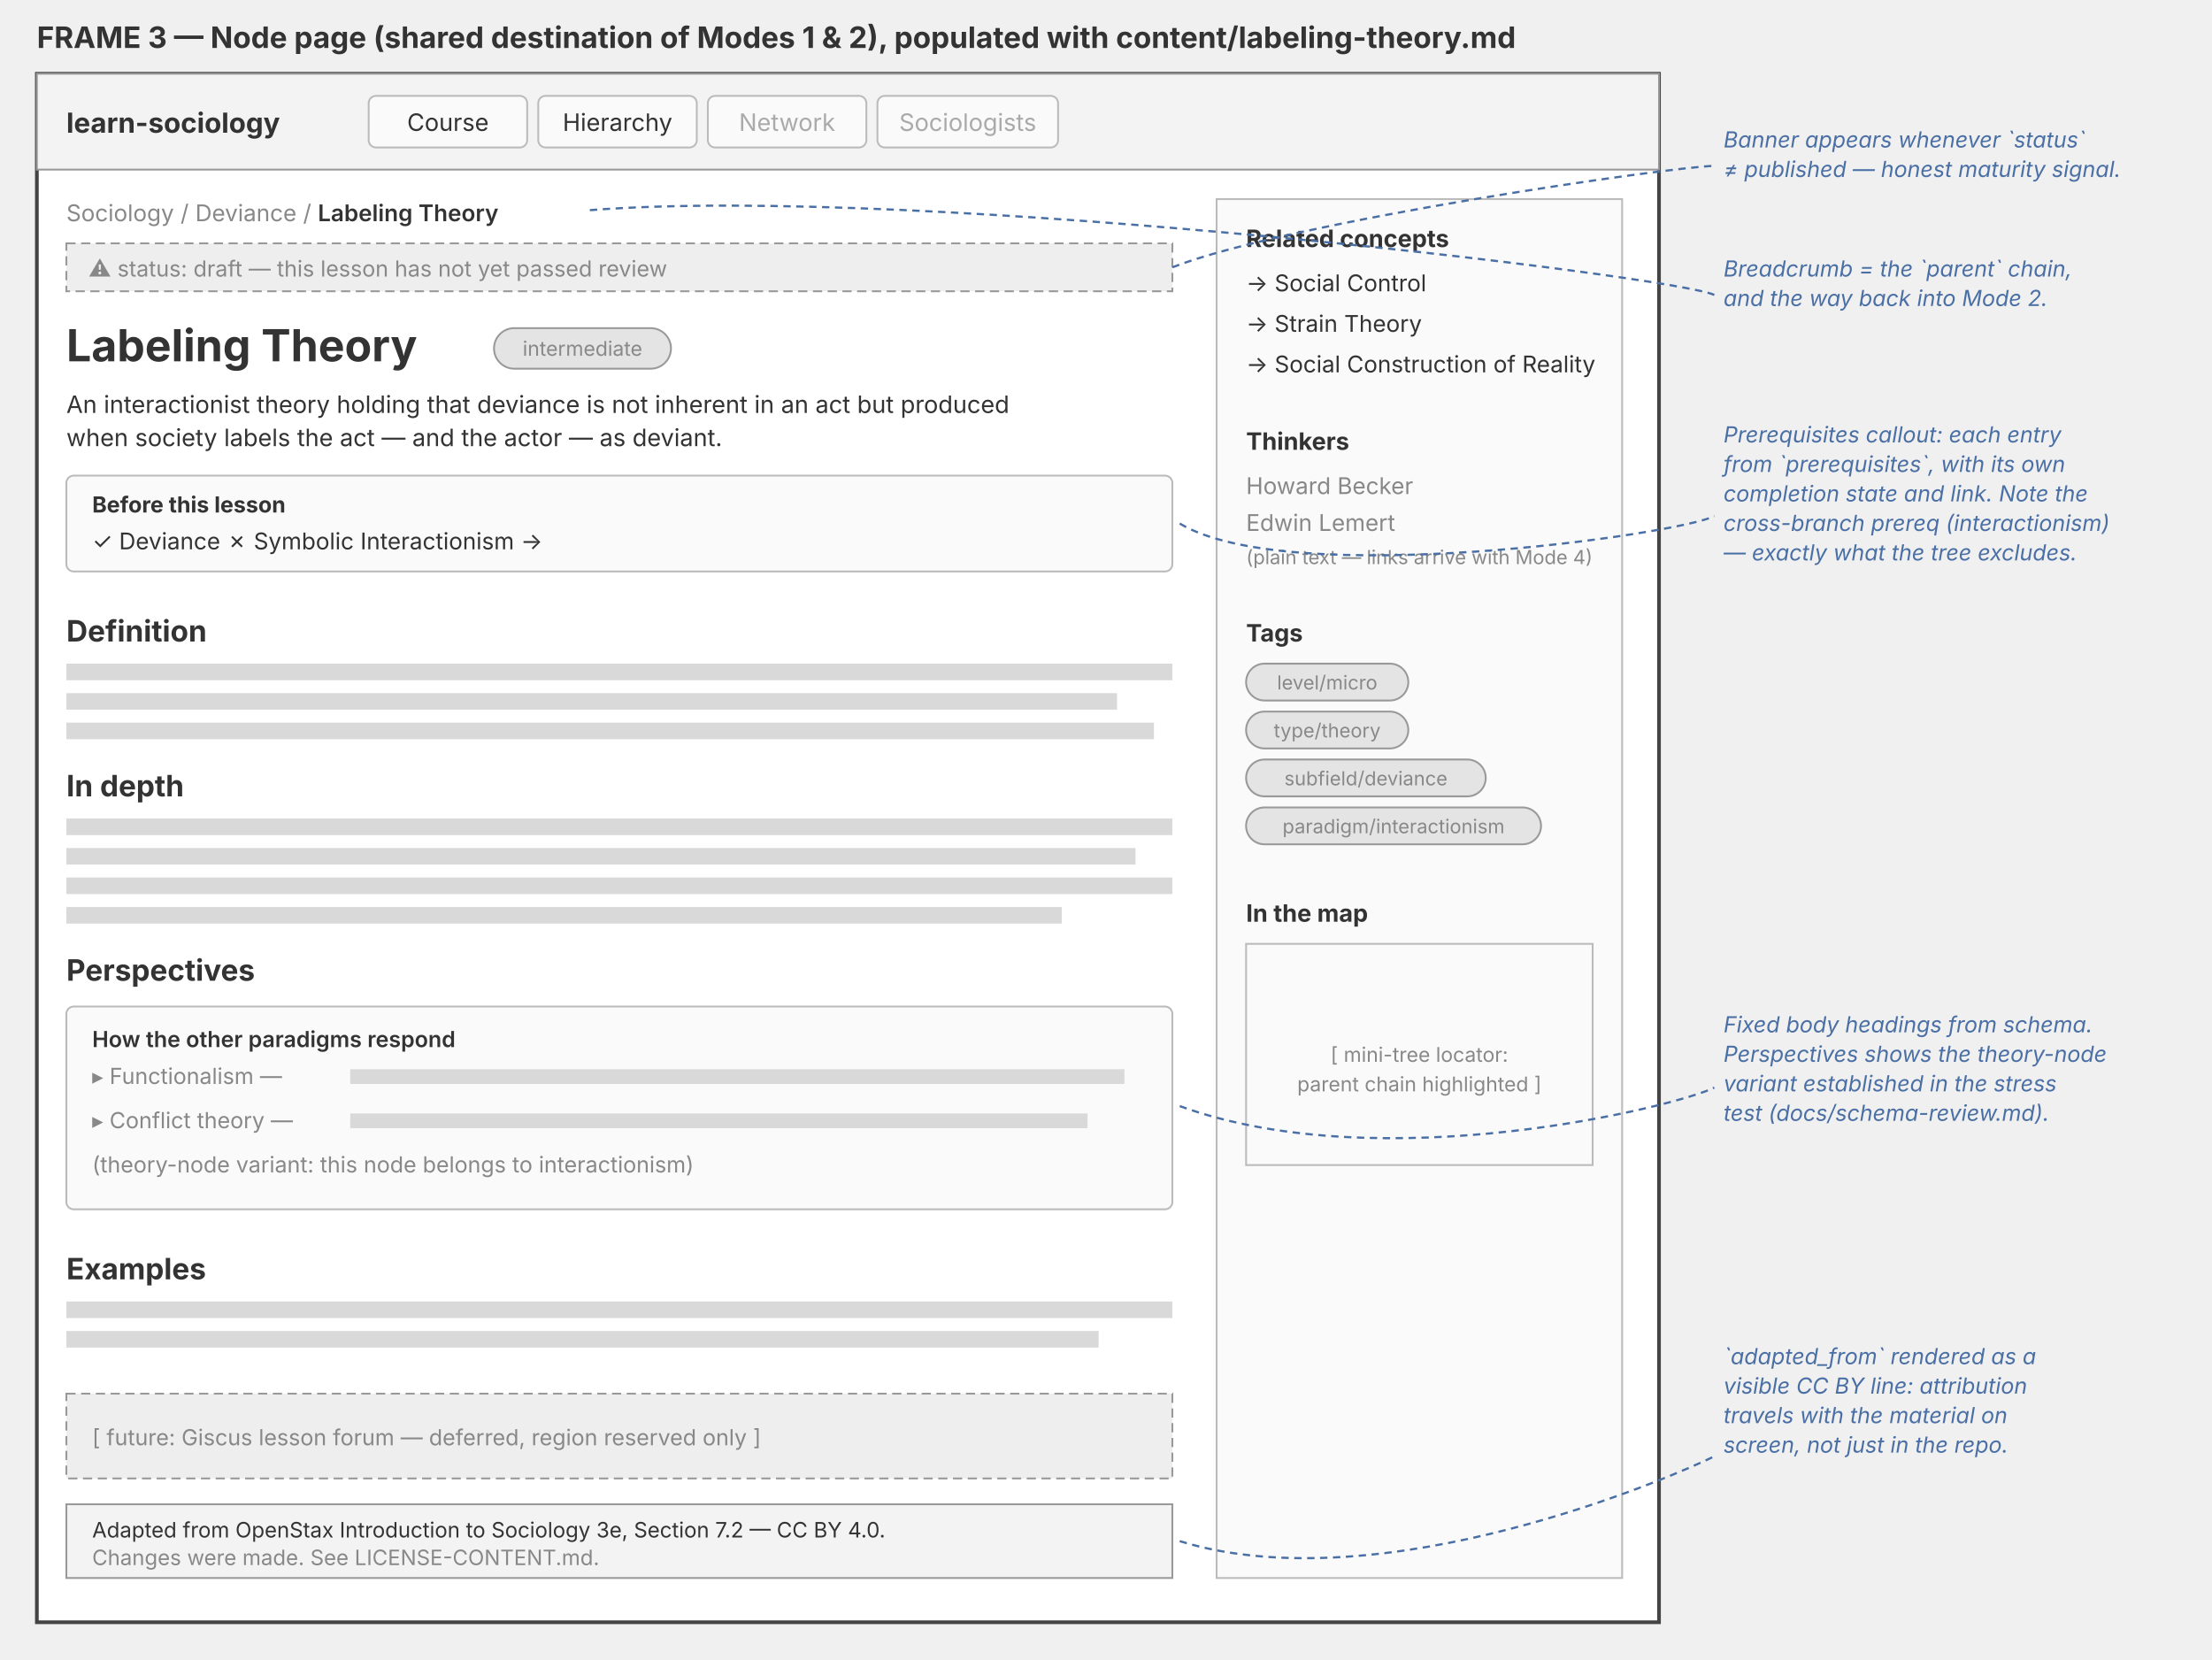
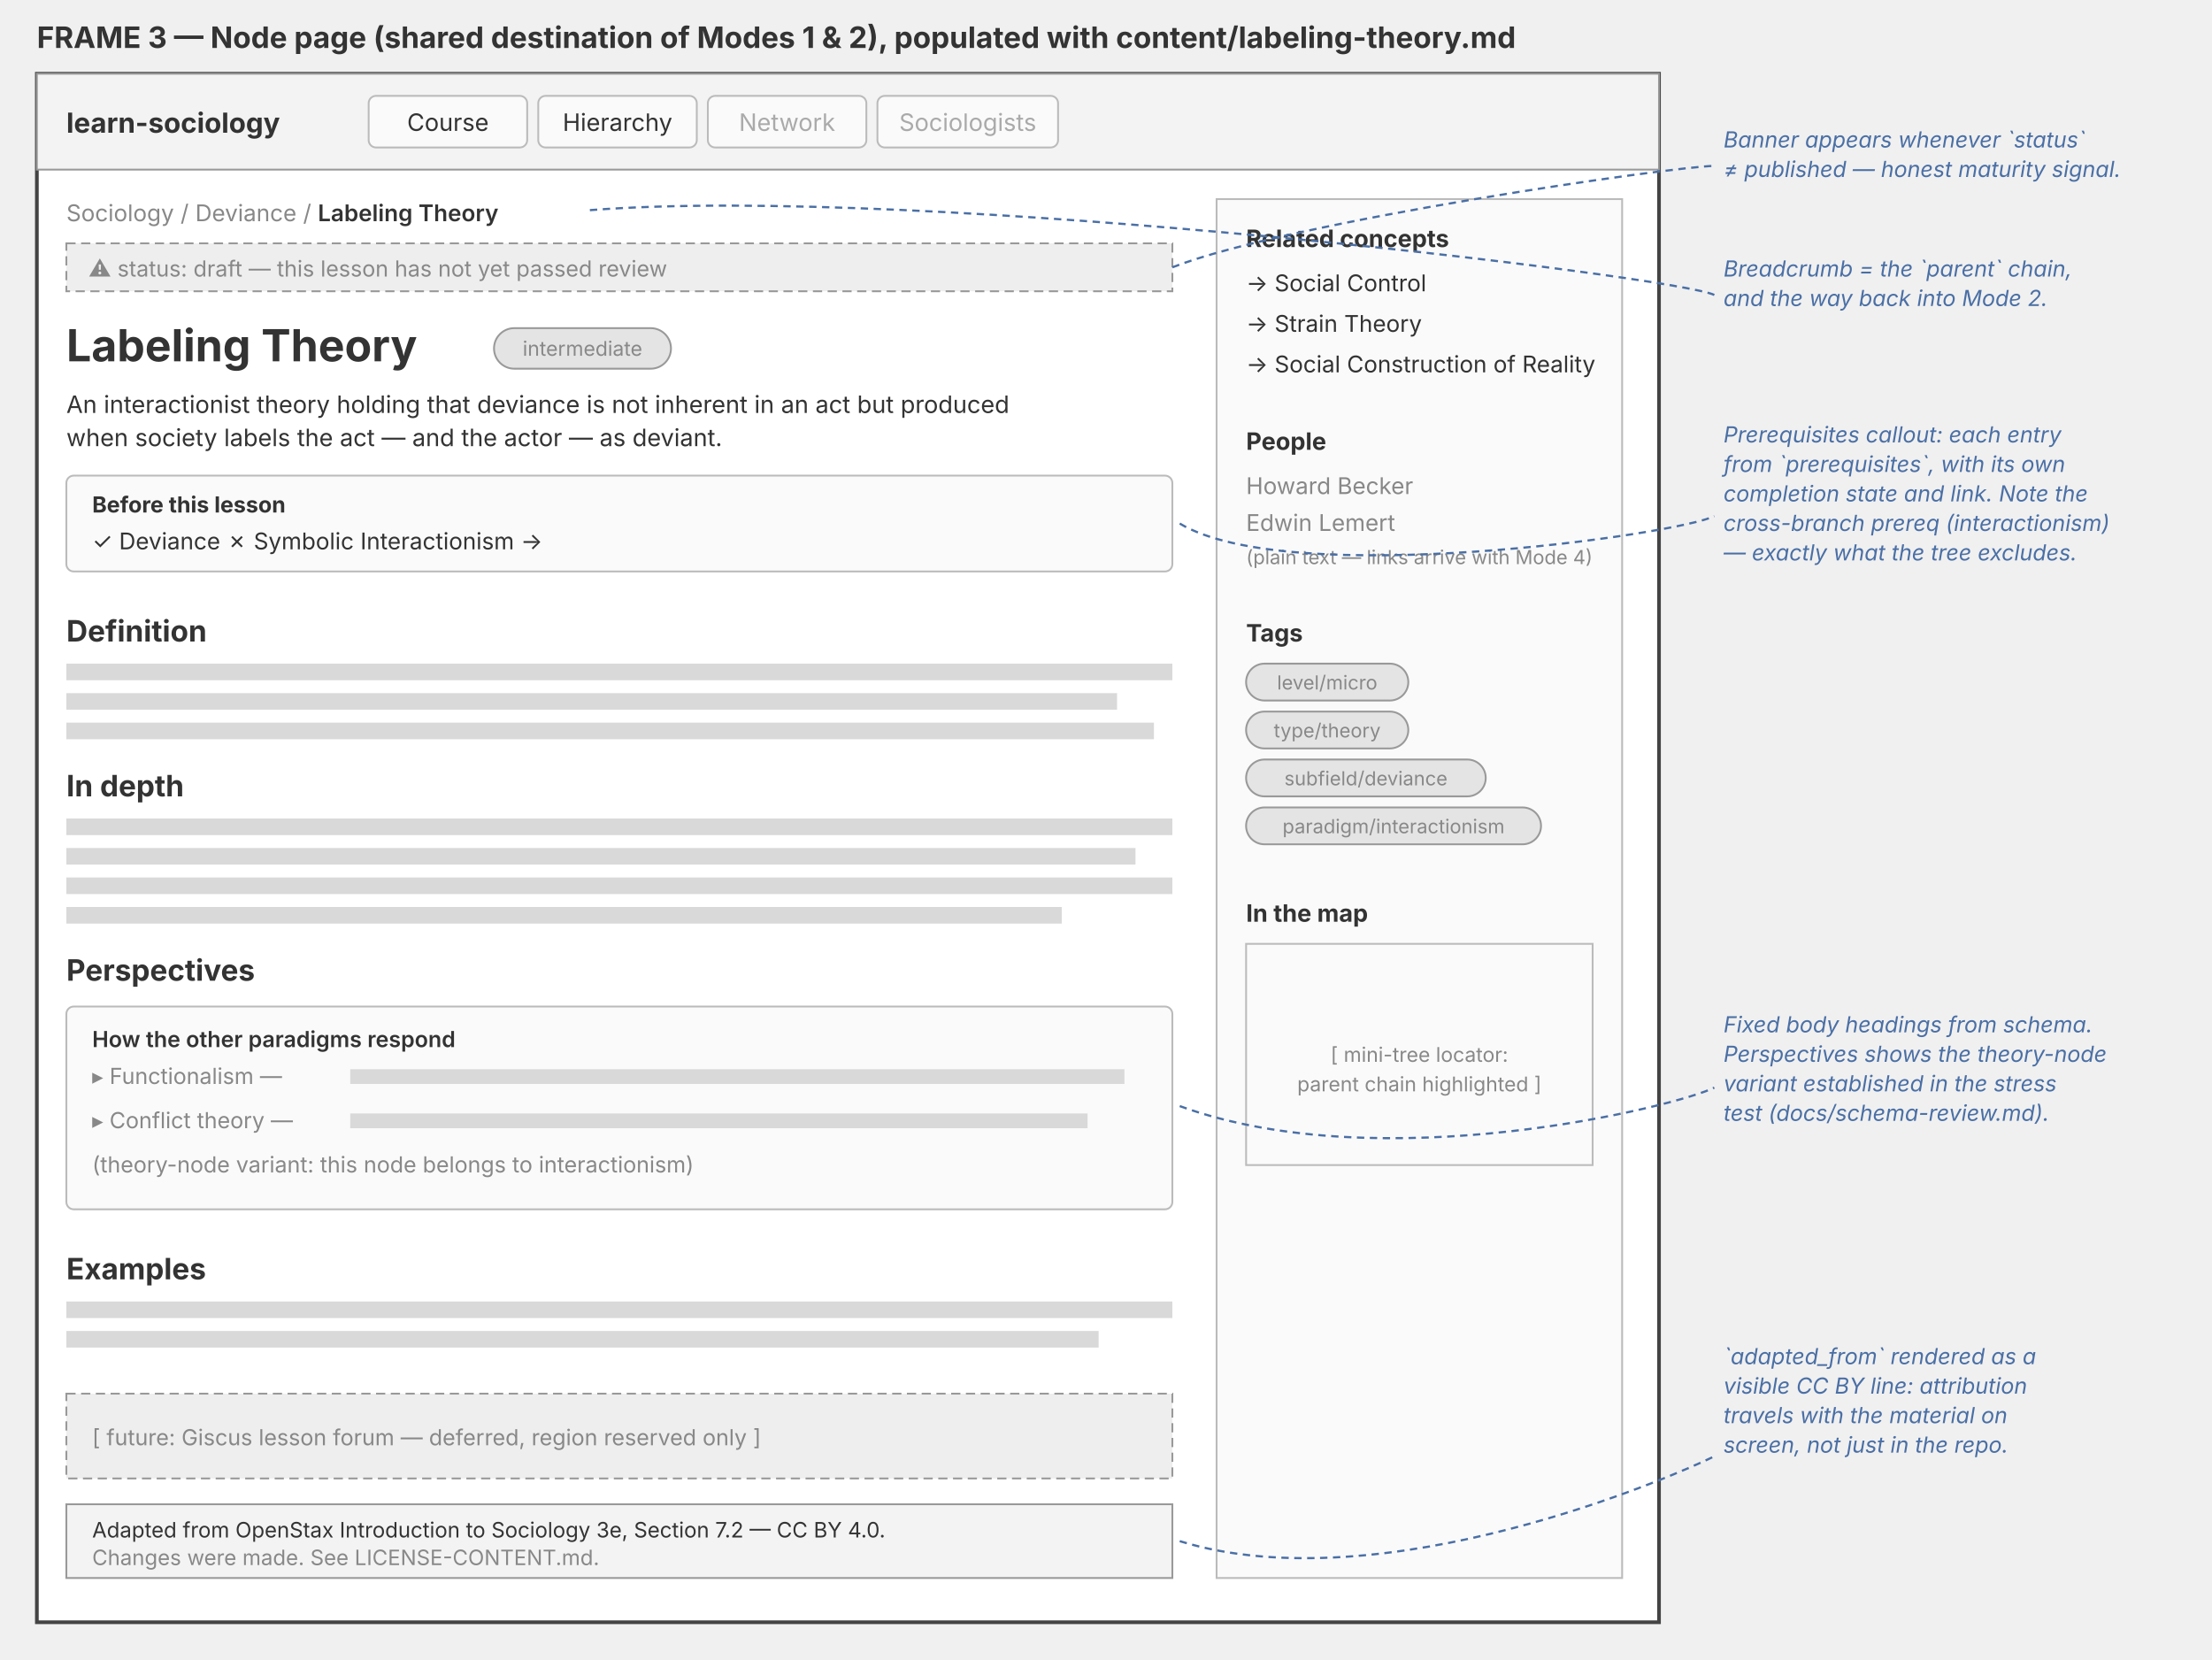
<svg xmlns="http://www.w3.org/2000/svg" font-family="system-ui, -apple-system, sans-serif" viewBox="0 0 1200 900">
  <text fill="#333" font-size="16" font-weight="700" x="20" y="26">FRAME 3 — Node page (shared destination of Modes 1 &amp; 2), populated with content/labeling-theory.md</text>
  <path d="m20 40h880v840h-880z" fill="#fff" stroke="#444" stroke-width="2" />
  <path d="m20 40h880v52h-880z" fill="#f3f3f3" stroke="#999" />
  <text fill="#333" font-size="15" font-weight="700" x="36" y="72">learn-sociology</text>
  <rect fill="#fafafa" height="28" rx="4" stroke="#bbb" width="86" x="200" y="52" />
  <text fill="#333" font-size="13" text-anchor="middle" x="243" y="71">Course</text>
  <rect fill="#fafafa" height="28" rx="4" stroke="#bbb" width="86" x="292" y="52" />
  <text fill="#333" font-size="13" text-anchor="middle" x="335" y="71">Hierarchy</text>
  <rect fill="#fafafa" height="28" rx="4" stroke="#bbb" width="86" x="384" y="52" />
  <text fill="#aaa" font-size="13" text-anchor="middle" x="427" y="71">Network</text>
  <rect fill="#fafafa" height="28" rx="4" stroke="#bbb" width="98" x="476" y="52" />
  <text fill="#aaa" font-size="13" text-anchor="middle" x="525" y="71">Sociologists</text>
  <text fill="#888" font-size="12.5" x="36" y="120">Sociology / Deviance / <tspan fill="#333" font-weight="600">Labeling Theory</tspan>
  </text>
  <path d="m36 132h600v26h-600z" fill="#eee" stroke="#999" stroke-dasharray="5 3" />
  <text fill="#888" font-size="12" x="48" y="150">⚠ status: draft — this lesson has not yet passed review</text>
  <text fill="#333" font-size="24" font-weight="700" x="36" y="196">Labeling Theory</text>
  <rect fill="#e4e4e4" height="22" rx="11" stroke="#999" width="96" x="268" y="178" />
  <text fill="#888" font-size="11" text-anchor="middle" x="316" y="193">intermediate</text>
  <text fill="#333" font-size="13" x="36" y="224">An interactionist theory holding that deviance is not inherent in an act but produced</text>
  <text fill="#333" font-size="13" x="36" y="242">when society labels the act — and the actor — as deviant.</text>
  <rect fill="#fafafa" height="52" rx="4" stroke="#bbb" width="600" x="36" y="258" />
  <text fill="#333" font-size="12" font-weight="700" x="50" y="278">Before this lesson</text>
  <text fill="#333" font-size="12.5" x="50" y="298">✓ Deviance ✗ Symbolic Interactionism →</text>
  <text fill="#333" font-size="16" font-weight="700" x="36" y="348">Definition</text>
  <path d="m36 360h600v9h-600z" fill="#d9d9d9" />
  <path d="m36 376h570v9h-570z" fill="#d9d9d9" />
  <path d="m36 392h590v9h-590z" fill="#d9d9d9" />
  <text fill="#333" font-size="16" font-weight="700" x="36" y="432">In depth</text>
  <path d="m36 444h600v9h-600z" fill="#d9d9d9" />
  <path d="m36 460h580v9h-580z" fill="#d9d9d9" />
  <path d="m36 476h600v9h-600z" fill="#d9d9d9" />
  <path d="m36 492h540v9h-540z" fill="#d9d9d9" />
  <text fill="#333" font-size="16" font-weight="700" x="36" y="532">Perspectives</text>
  <rect fill="#fafafa" height="110" rx="4" stroke="#bbb" width="600" x="36" y="546" />
  <text fill="#333" font-size="12" font-weight="600" x="50" y="568">How the other paradigms respond</text>
  <text fill="#888" font-size="12" x="50" y="588">▸ Functionalism —</text>
  <path d="m190 580h420v8h-420z" fill="#d9d9d9" />
  <text fill="#888" font-size="12" x="50" y="612">▸ Conflict theory —</text>
  <path d="m190 604h400v8h-400z" fill="#d9d9d9" />
  <text fill="#888" font-size="12" x="50" y="636">(theory-node variant: this node belongs to interactionism)</text>
  <text fill="#333" font-size="16" font-weight="700" x="36" y="694">Examples</text>
  <path d="m36 706h600v9h-600z" fill="#d9d9d9" />
  <path d="m36 722h560v9h-560z" fill="#d9d9d9" />
  <path d="m36 756h600v46h-600z" fill="#eee" stroke="#999" stroke-dasharray="5 3" />
  <text fill="#888" font-size="12" x="50" y="784">[ future: Giscus lesson forum — deferred, region reserved only ]</text>
  <path d="m36 816h600v40h-600z" fill="#f3f3f3" stroke="#999" />
  <text fill="#333" font-size="11.5" x="50" y="834">Adapted from OpenStax Introduction to Sociology 3e, Section 7.2 — CC BY 4.0.</text>
  <text fill="#888" font-size="11.5" x="50" y="849">Changes were made. See LICENSE-CONTENT.md.</text>
  <path d="m660 108h220v748h-220z" fill="#fafafa" stroke="#bbb" />
  <g fill="#333">
    <text font-size="13" font-weight="700" x="676" y="134">Related concepts</text>
    <text font-size="12.5" x="676" y="158">→ Social Control</text>
    <text font-size="12.5" x="676" y="180">→ Strain Theory</text>
    <text font-size="12.5" x="676" y="202">→ Social Construction of Reality</text>
-     <text font-size="13" font-weight="700" x="676" y="244">Thinkers</text>
+     <text font-size="13" font-weight="700" x="676" y="244">People</text>
  </g>
  <text fill="#888" font-size="12.5" x="676" y="268">Howard Becker</text>
  <text fill="#888" font-size="12.5" x="676" y="288">Edwin Lemert</text>
  <text fill="#888" font-size="10.5" x="676" y="306">(plain text — links arrive with Mode 4)</text>
  <text fill="#333" font-size="13" font-weight="700" x="676" y="348">Tags</text>
  <rect fill="#e4e4e4" height="20" rx="10" stroke="#999" width="88" x="676" y="360" />
  <text fill="#888" font-size="10.5" text-anchor="middle" x="720" y="374">level/micro</text>
  <rect fill="#e4e4e4" height="20" rx="10" stroke="#999" width="88" x="676" y="386" />
  <text fill="#888" font-size="10.5" text-anchor="middle" x="720" y="400">type/theory</text>
  <rect fill="#e4e4e4" height="20" rx="10" stroke="#999" width="130" x="676" y="412" />
  <text fill="#888" font-size="10.5" text-anchor="middle" x="741" y="426">subfield/deviance</text>
  <rect fill="#e4e4e4" height="20" rx="10" stroke="#999" width="160" x="676" y="438" />
  <text fill="#888" font-size="10.5" text-anchor="middle" x="756" y="452">paradigm/interactionism</text>
  <text fill="#333" font-size="13" font-weight="700" x="676" y="500">In the map</text>
  <path d="m676 512h188v120h-188z" fill="#fafafa" stroke="#bbb" />
  <text fill="#888" font-size="11" text-anchor="middle" x="770" y="576">[ mini-tree locator:</text>
  <text fill="#888" font-size="11" text-anchor="middle" x="770" y="592">parent chain highlighted ]</text>
  <path d="m320 114c180-14 590 36 610 46" fill="none" stroke="#4a6fa5" stroke-dasharray="4 3" stroke-width="1.2" />
  <text fill="#4a6fa5" font-size="12" font-style="italic" x="935" y="150">Breadcrumb = the `parent` chain,</text>
  <text fill="#4a6fa5" font-size="12" font-style="italic" x="935" y="166">and the way back into Mode 2.</text>
  <path d="m640 284c60 36 270 6 290-4" fill="none" stroke="#4a6fa5" stroke-dasharray="4 3" stroke-width="1.2" />
  <text fill="#4a6fa5" font-size="12" font-style="italic" x="935" y="240">Prerequisites callout: each entry</text>
  <text fill="#4a6fa5" font-size="12" font-style="italic" x="935" y="256">from `prerequisites`, with its own</text>
  <text fill="#4a6fa5" font-size="12" font-style="italic" x="935" y="272">completion state and link. Note the</text>
  <text fill="#4a6fa5" font-size="12" font-style="italic" x="935" y="288">cross-branch prereq (interactionism)</text>
  <text fill="#4a6fa5" font-size="12" font-style="italic" x="935" y="304">— exactly what the tree excludes.</text>
  <path d="m640 600c110 40 270 0 290-10" fill="none" stroke="#4a6fa5" stroke-dasharray="4 3" stroke-width="1.2" />
  <text fill="#4a6fa5" font-size="12" font-style="italic" x="935" y="560">Fixed body headings from schema.</text>
  <text fill="#4a6fa5" font-size="12" font-style="italic" x="935" y="576">Perspectives shows the theory-node</text>
  <text fill="#4a6fa5" font-size="12" font-style="italic" x="935" y="592">variant established in the stress</text>
  <text fill="#4a6fa5" font-size="12" font-style="italic" x="935" y="608">test (docs/schema-review.md).</text>
  <path d="m640 836c110 34 270-36 290-46" fill="none" stroke="#4a6fa5" stroke-dasharray="4 3" stroke-width="1.2" />
  <text fill="#4a6fa5" font-size="12" font-style="italic" x="935" y="740">`adapted_from` rendered as a</text>
  <text fill="#4a6fa5" font-size="12" font-style="italic" x="935" y="756">visible CC BY line: attribution</text>
  <text fill="#4a6fa5" font-size="12" font-style="italic" x="935" y="772">travels with the material on</text>
  <text fill="#4a6fa5" font-size="12" font-style="italic" x="935" y="788">screen, not just in the repo.</text>
  <path d="m636 145c64-25 274-55 294-55" fill="none" stroke="#4a6fa5" stroke-dasharray="4 3" stroke-width="1.2" />
  <text fill="#4a6fa5" font-size="12" font-style="italic" x="935" y="80">Banner appears whenever `status`</text>
  <text fill="#4a6fa5" font-size="12" font-style="italic" x="935" y="96">≠ published — honest maturity signal.</text>
</svg>
